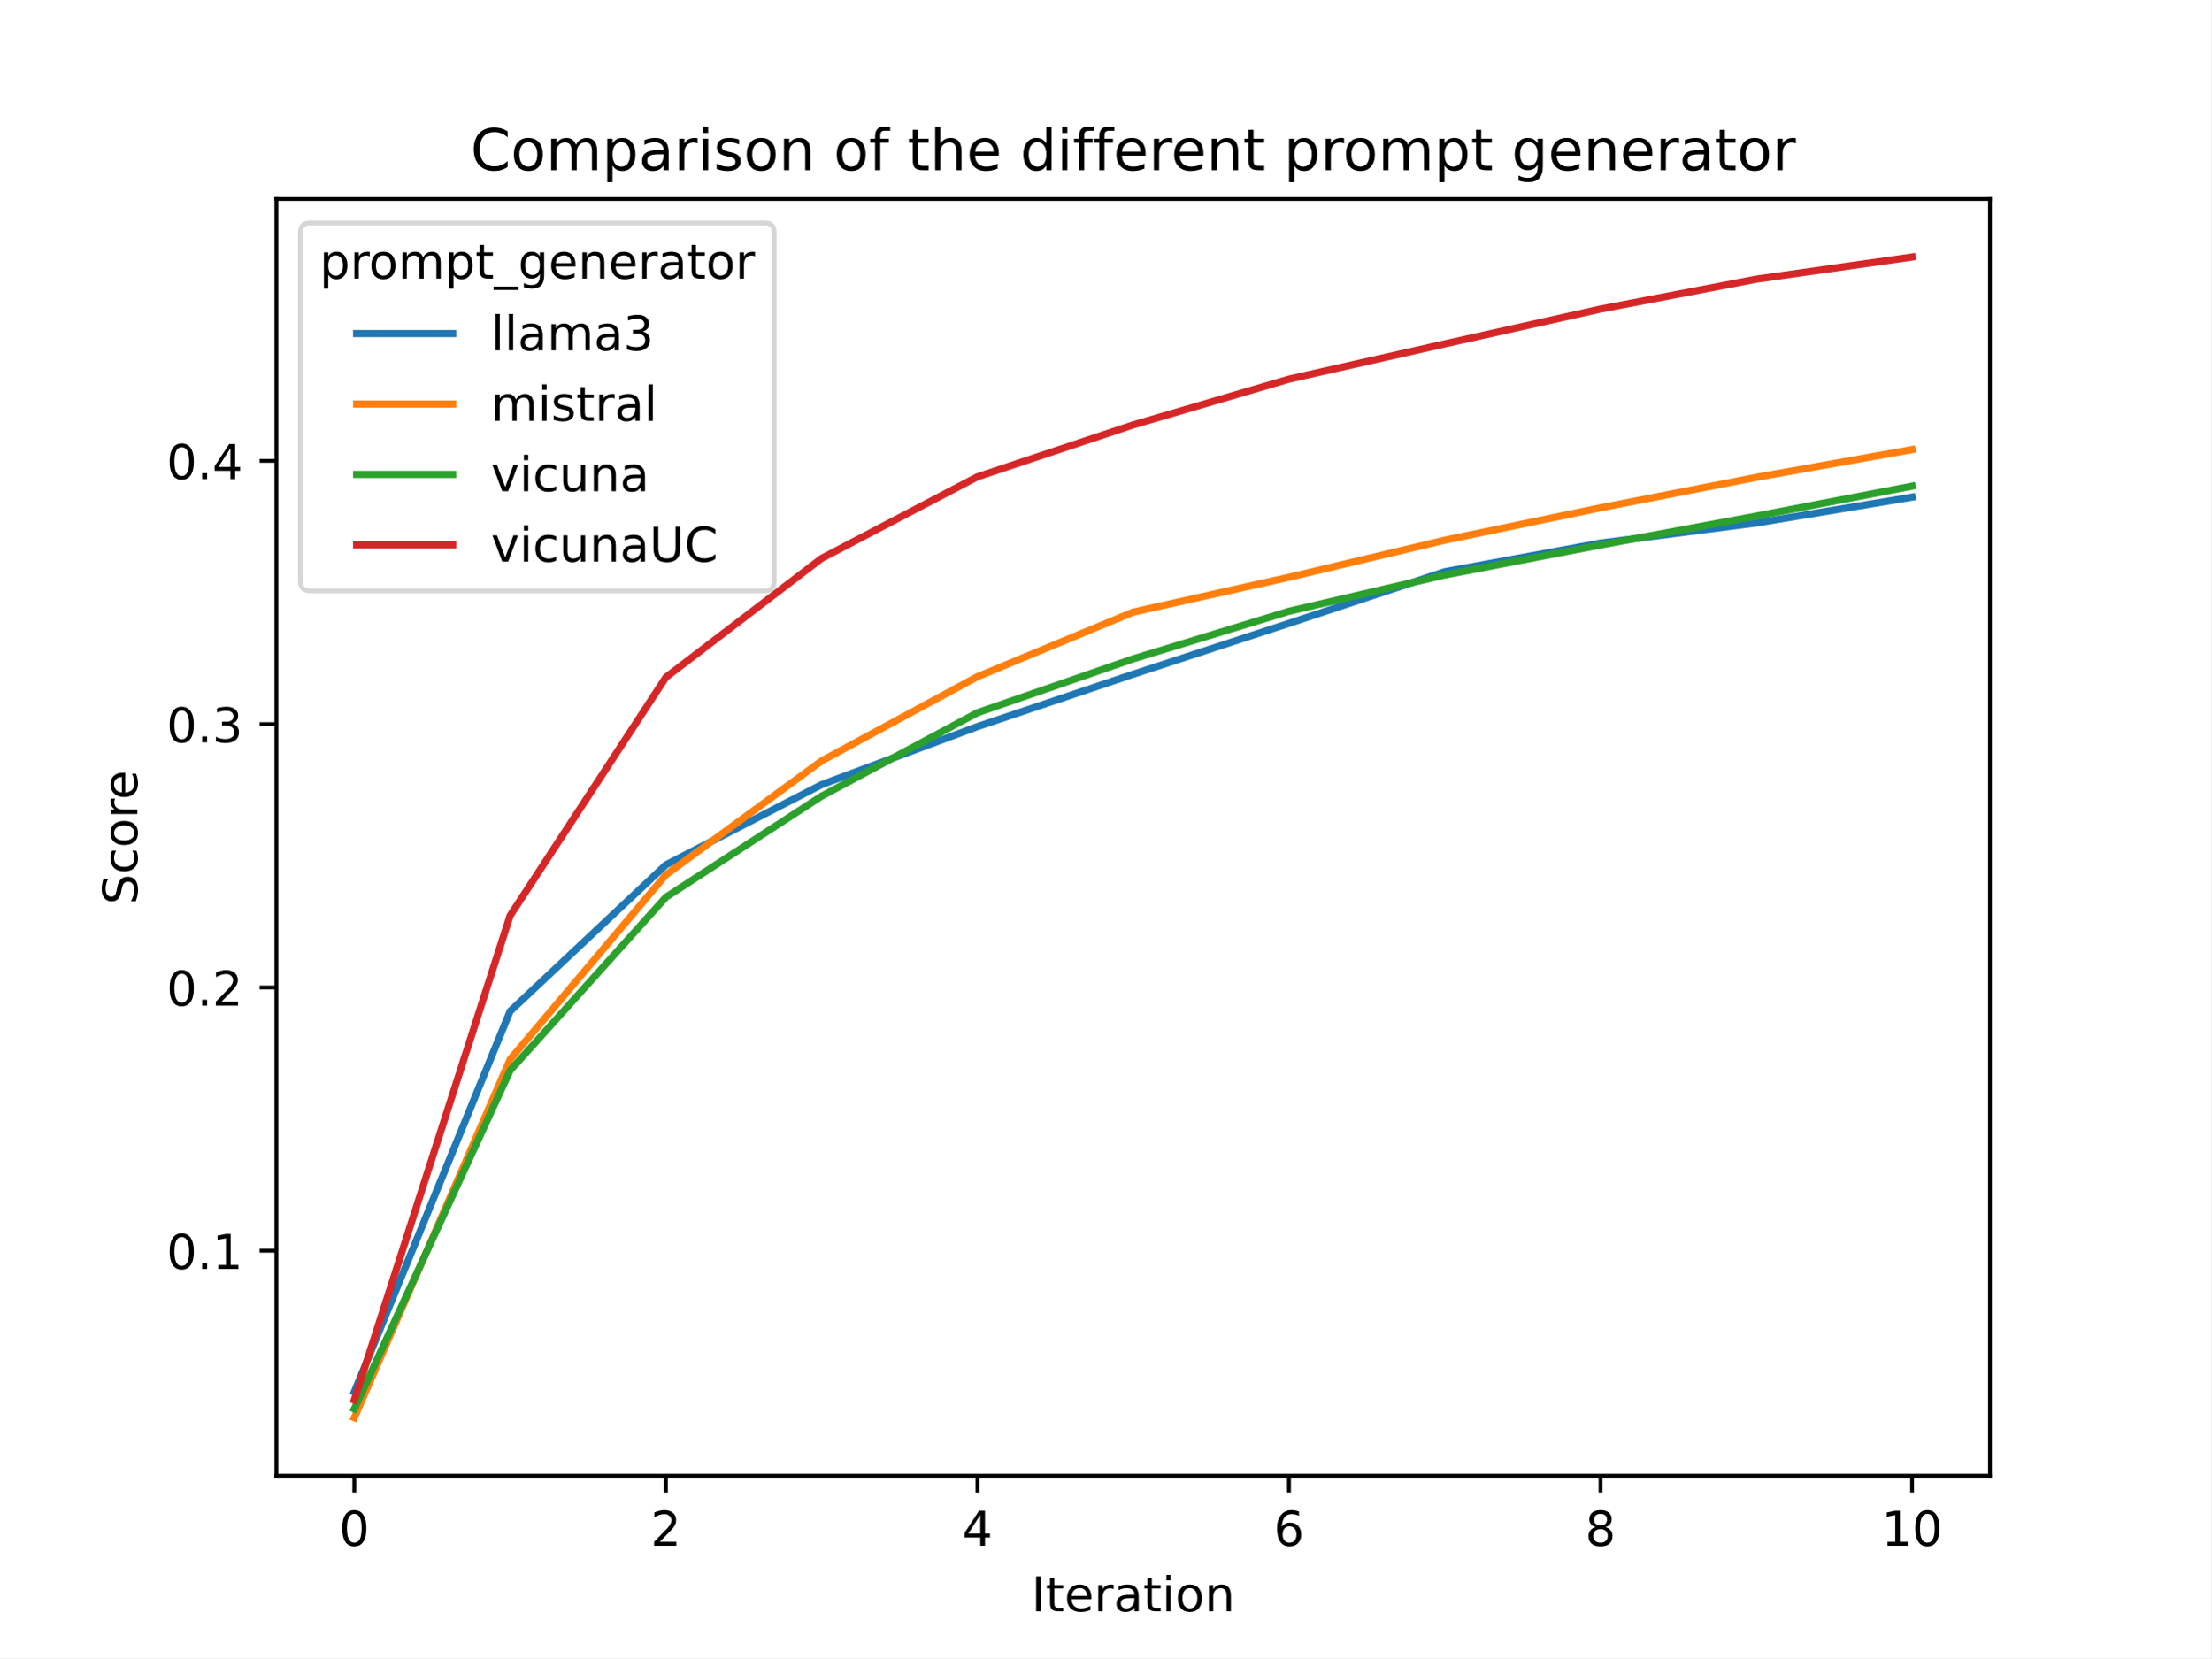
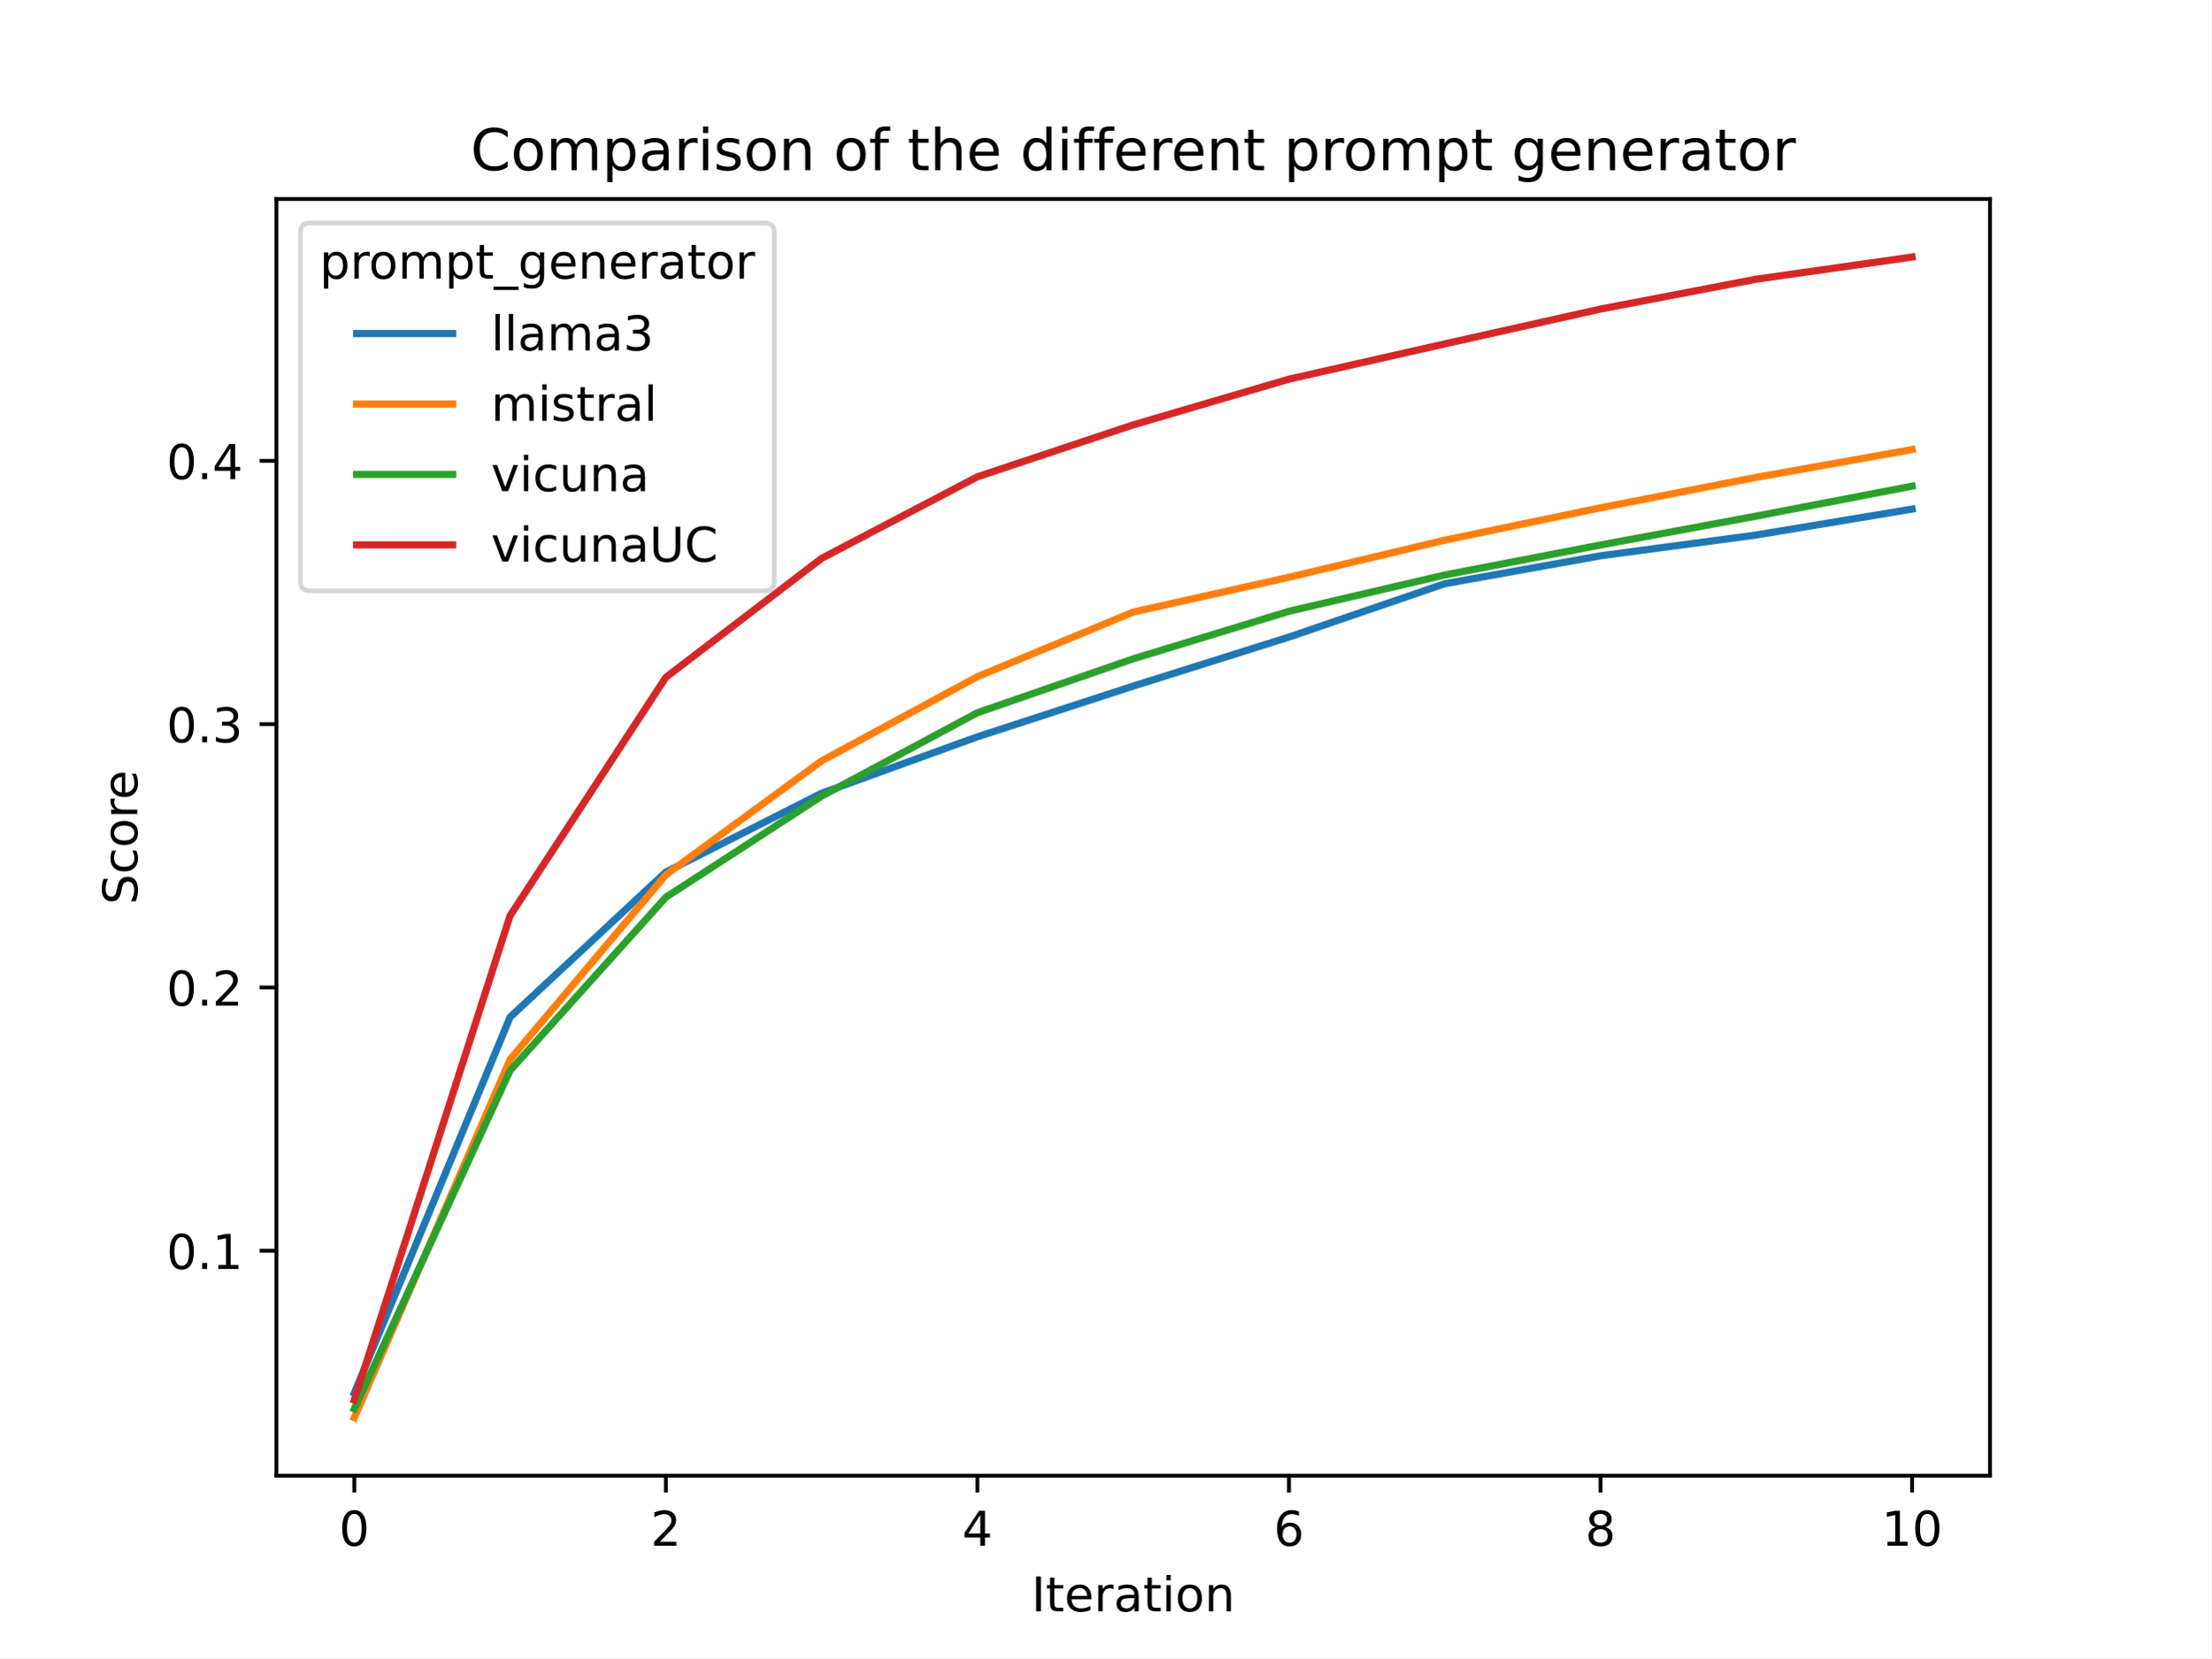
<svg xmlns="http://www.w3.org/2000/svg" xmlns:xlink="http://www.w3.org/1999/xlink" width="460.8pt" height="345.6pt" viewBox="0 0 460.8 345.6" version="1.1">
  <defs>
    <style type="text/css">*{stroke-linejoin: round; stroke-linecap: butt}</style>
  </defs>
  <g id="figure_1">
    <g id="patch_1">
      <path d="M 0 345.6  L 460.8 345.6  L 460.8 0  L 0 0  z " style="fill: #ffffff" />
    </g>
    <g id="axes_1">
      <g id="patch_2">
        <path d="M 57.6 307.584  L 414.72 307.584  L 414.72 41.472  L 57.6 41.472  z " style="fill: #ffffff" />
      </g>
      <g id="matplotlib.axis_1">
        <g id="xtick_1">
          <g id="line2d_1">
            <defs>
-               <path id="m74f7c1d418" d="M 0 0  L 0 3.5  " style="stroke: #000000; stroke-width: 0.8" />
-             </defs>
-             <g>
-               <use xlink:href="#m74f7c1d418" x="73.833" y="307.584" style="stroke: #000000; stroke-width: 0.8" />
+               <path id="mef847c585b" d="M 0 0  L 0 3.5  " style="stroke: #000000; stroke-width: 0.8" />
+             </defs>
+             <g>
+               <use xlink:href="#mef847c585b" x="73.833" y="307.584" style="stroke: #000000; stroke-width: 0.8" />
            </g>
          </g>
          <g id="text_1">
            <g transform="translate(70.65148 322.1824) scale(0.1 -0.1)">
              <defs>
                <path id="DejaVuSans-30" d="M 2034 4250  Q 1547 4250 1301 3770  Q 1056 3291 1056 2328  Q 1056 1369 1301 889  Q 1547 409 2034 409  Q 2525 409 2770 889  Q 3016 1369 3016 2328  Q 3016 3291 2770 3770  Q 2525 4250 2034 4250  z M 2034 4750  Q 2819 4750 3233 4129  Q 3647 3509 3647 2328  Q 3647 1150 3233 529  Q 2819 -91 2034 -91  Q 1250 -91 836 529  Q 422 1150 422 2328  Q 422 3509 836 4129  Q 1250 4750 2034 4750  z " transform="scale(0.015625)" />
              </defs>
              <use xlink:href="#DejaVuSans-30" />
            </g>
          </g>
        </g>
        <g id="xtick_2">
          <g id="line2d_2">
            <g>
-               <use xlink:href="#m74f7c1d418" x="138.764" y="307.584" style="stroke: #000000; stroke-width: 0.8" />
+               <use xlink:href="#mef847c585b" x="138.764" y="307.584" style="stroke: #000000; stroke-width: 0.8" />
            </g>
          </g>
          <g id="text_2">
            <g transform="translate(135.5824 322.1824) scale(0.1 -0.1)">
              <defs>
                <path id="DejaVuSans-32" d="M 1228 531  L 3431 531  L 3431 0  L 469 0  L 469 531  Q 828 903 1448 1529  Q 2069 2156 2228 2338  Q 2531 2678 2651 2914  Q 2772 3150 2772 3378  Q 2772 3750 2511 3984  Q 2250 4219 1831 4219  Q 1534 4219 1204 4116  Q 875 4013 500 3803  L 500 4441  Q 881 4594 1212 4672  Q 1544 4750 1819 4750  Q 2544 4750 2975 4387  Q 3406 4025 3406 3419  Q 3406 3131 3298 2873  Q 3191 2616 2906 2266  Q 2828 2175 2409 1742  Q 1991 1309 1228 531  z " transform="scale(0.015625)" />
              </defs>
              <use xlink:href="#DejaVuSans-32" />
            </g>
          </g>
        </g>
        <g id="xtick_3">
          <g id="line2d_3">
            <g>
-               <use xlink:href="#m74f7c1d418" x="203.695" y="307.584" style="stroke: #000000; stroke-width: 0.8" />
+               <use xlink:href="#mef847c585b" x="203.695" y="307.584" style="stroke: #000000; stroke-width: 0.8" />
            </g>
          </g>
          <g id="text_3">
            <g transform="translate(200.5133 322.1824) scale(0.1 -0.1)">
              <defs>
                <path id="DejaVuSans-34" d="M 2419 4116  L 825 1625  L 2419 1625  L 2419 4116  z M 2253 4666  L 3047 4666  L 3047 1625  L 3713 1625  L 3713 1100  L 3047 1100  L 3047 0  L 2419 0  L 2419 1100  L 313 1100  L 313 1709  L 2253 4666  z " transform="scale(0.015625)" />
              </defs>
              <use xlink:href="#DejaVuSans-34" />
            </g>
          </g>
        </g>
        <g id="xtick_4">
          <g id="line2d_4">
            <g>
-               <use xlink:href="#m74f7c1d418" x="268.625" y="307.584" style="stroke: #000000; stroke-width: 0.8" />
+               <use xlink:href="#mef847c585b" x="268.625" y="307.584" style="stroke: #000000; stroke-width: 0.8" />
            </g>
          </g>
          <g id="text_4">
            <g transform="translate(265.4442 322.1824) scale(0.1 -0.1)">
              <defs>
                <path id="DejaVuSans-36" d="M 2113 2584  Q 1688 2584 1439 2293  Q 1191 2003 1191 1497  Q 1191 994 1439 701  Q 1688 409 2113 409  Q 2538 409 2786 701  Q 3034 994 3034 1497  Q 3034 2003 2786 2293  Q 2538 2584 2113 2584  z M 3366 4563  L 3366 3988  Q 3128 4100 2886 4159  Q 2644 4219 2406 4219  Q 1781 4219 1451 3797  Q 1122 3375 1075 2522  Q 1259 2794 1537 2939  Q 1816 3084 2150 3084  Q 2853 3084 3261 2657  Q 3669 2231 3669 1497  Q 3669 778 3244 343  Q 2819 -91 2113 -91  Q 1303 -91 875 529  Q 447 1150 447 2328  Q 447 3434 972 4092  Q 1497 4750 2381 4750  Q 2619 4750 2861 4703  Q 3103 4656 3366 4563  z " transform="scale(0.015625)" />
              </defs>
              <use xlink:href="#DejaVuSans-36" />
            </g>
          </g>
        </g>
        <g id="xtick_5">
          <g id="line2d_5">
            <g>
-               <use xlink:href="#m74f7c1d418" x="333.556" y="307.584" style="stroke: #000000; stroke-width: 0.8" />
+               <use xlink:href="#mef847c585b" x="333.556" y="307.584" style="stroke: #000000; stroke-width: 0.8" />
            </g>
          </g>
          <g id="text_5">
            <g transform="translate(330.3751 322.1824) scale(0.1 -0.1)">
              <defs>
                <path id="DejaVuSans-38" d="M 2034 2216  Q 1584 2216 1326 1975  Q 1069 1734 1069 1313  Q 1069 891 1326 650  Q 1584 409 2034 409  Q 2484 409 2743 651  Q 3003 894 3003 1313  Q 3003 1734 2745 1975  Q 2488 2216 2034 2216  z M 1403 2484  Q 997 2584 770 2862  Q 544 3141 544 3541  Q 544 4100 942 4425  Q 1341 4750 2034 4750  Q 2731 4750 3128 4425  Q 3525 4100 3525 3541  Q 3525 3141 3298 2862  Q 3072 2584 2669 2484  Q 3125 2378 3379 2068  Q 3634 1759 3634 1313  Q 3634 634 3220 271  Q 2806 -91 2034 -91  Q 1263 -91 848 271  Q 434 634 434 1313  Q 434 1759 690 2068  Q 947 2378 1403 2484  z M 1172 3481  Q 1172 3119 1398 2916  Q 1625 2713 2034 2713  Q 2441 2713 2670 2916  Q 2900 3119 2900 3481  Q 2900 3844 2670 4047  Q 2441 4250 2034 4250  Q 1625 4250 1398 4047  Q 1172 3844 1172 3481  z " transform="scale(0.015625)" />
              </defs>
              <use xlink:href="#DejaVuSans-38" />
            </g>
          </g>
        </g>
        <g id="xtick_6">
          <g id="line2d_6">
            <g>
-               <use xlink:href="#m74f7c1d418" x="398.487" y="307.584" style="stroke: #000000; stroke-width: 0.8" />
+               <use xlink:href="#mef847c585b" x="398.487" y="307.584" style="stroke: #000000; stroke-width: 0.8" />
            </g>
          </g>
          <g id="text_6">
            <g transform="translate(392.1248 322.1824) scale(0.1 -0.1)">
              <defs>
                <path id="DejaVuSans-31" d="M 794 531  L 1825 531  L 1825 4091  L 703 3866  L 703 4441  L 1819 4666  L 2450 4666  L 2450 531  L 3481 531  L 3481 0  L 794 0  L 794 531  z " transform="scale(0.015625)" />
              </defs>
              <use xlink:href="#DejaVuSans-31" />
              <use xlink:href="#DejaVuSans-30" x="63.623" />
            </g>
          </g>
        </g>
        <g id="text_7">
          <g transform="translate(214.9514 335.8606) scale(0.1 -0.1)">
            <defs>
              <path id="DejaVuSans-49" d="M 628 4666  L 1259 4666  L 1259 0  L 628 0  L 628 4666  z " transform="scale(0.015625)" />
              <path id="DejaVuSans-74" d="M 1172 4494  L 1172 3500  L 2356 3500  L 2356 3053  L 1172 3053  L 1172 1153  Q 1172 725 1289 603  Q 1406 481 1766 481  L 2356 481  L 2356 0  L 1766 0  Q 1100 0 847 248  Q 594 497 594 1153  L 594 3053  L 172 3053  L 172 3500  L 594 3500  L 594 4494  L 1172 4494  z " transform="scale(0.015625)" />
              <path id="DejaVuSans-65" d="M 3597 1894  L 3597 1613  L 953 1613  Q 991 1019 1311 708  Q 1631 397 2203 397  Q 2534 397 2845 478  Q 3156 559 3463 722  L 3463 178  Q 3153 47 2828 -22  Q 2503 -91 2169 -91  Q 1331 -91 842 396  Q 353 884 353 1716  Q 353 2575 817 3079  Q 1281 3584 2069 3584  Q 2775 3584 3186 3129  Q 3597 2675 3597 1894  z M 3022 2063  Q 3016 2534 2758 2815  Q 2500 3097 2075 3097  Q 1594 3097 1305 2825  Q 1016 2553 972 2059  L 3022 2063  z " transform="scale(0.015625)" />
              <path id="DejaVuSans-72" d="M 2631 2963  Q 2534 3019 2420 3045  Q 2306 3072 2169 3072  Q 1681 3072 1420 2755  Q 1159 2438 1159 1844  L 1159 0  L 581 0  L 581 3500  L 1159 3500  L 1159 2956  Q 1341 3275 1631 3429  Q 1922 3584 2338 3584  Q 2397 3584 2469 3576  Q 2541 3569 2628 3553  L 2631 2963  z " transform="scale(0.015625)" />
              <path id="DejaVuSans-61" d="M 2194 1759  Q 1497 1759 1228 1600  Q 959 1441 959 1056  Q 959 750 1161 570  Q 1363 391 1709 391  Q 2188 391 2477 730  Q 2766 1069 2766 1631  L 2766 1759  L 2194 1759  z M 3341 1997  L 3341 0  L 2766 0  L 2766 531  Q 2569 213 2275 61  Q 1981 -91 1556 -91  Q 1019 -91 701 211  Q 384 513 384 1019  Q 384 1609 779 1909  Q 1175 2209 1959 2209  L 2766 2209  L 2766 2266  Q 2766 2663 2505 2880  Q 2244 3097 1772 3097  Q 1472 3097 1187 3025  Q 903 2953 641 2809  L 641 3341  Q 956 3463 1253 3523  Q 1550 3584 1831 3584  Q 2591 3584 2966 3190  Q 3341 2797 3341 1997  z " transform="scale(0.015625)" />
              <path id="DejaVuSans-69" d="M 603 3500  L 1178 3500  L 1178 0  L 603 0  L 603 3500  z M 603 4863  L 1178 4863  L 1178 4134  L 603 4134  L 603 4863  z " transform="scale(0.015625)" />
              <path id="DejaVuSans-6f" d="M 1959 3097  Q 1497 3097 1228 2736  Q 959 2375 959 1747  Q 959 1119 1226 758  Q 1494 397 1959 397  Q 2419 397 2687 759  Q 2956 1122 2956 1747  Q 2956 2369 2687 2733  Q 2419 3097 1959 3097  z M 1959 3584  Q 2709 3584 3137 3096  Q 3566 2609 3566 1747  Q 3566 888 3137 398  Q 2709 -91 1959 -91  Q 1206 -91 779 398  Q 353 888 353 1747  Q 353 2609 779 3096  Q 1206 3584 1959 3584  z " transform="scale(0.015625)" />
              <path id="DejaVuSans-6e" d="M 3513 2113  L 3513 0  L 2938 0  L 2938 2094  Q 2938 2591 2744 2837  Q 2550 3084 2163 3084  Q 1697 3084 1428 2787  Q 1159 2491 1159 1978  L 1159 0  L 581 0  L 581 3500  L 1159 3500  L 1159 2956  Q 1366 3272 1645 3428  Q 1925 3584 2291 3584  Q 2894 3584 3203 3211  Q 3513 2838 3513 2113  z " transform="scale(0.015625)" />
            </defs>
            <use xlink:href="#DejaVuSans-49" />
            <use xlink:href="#DejaVuSans-74" x="29.492" />
            <use xlink:href="#DejaVuSans-65" x="68.701" />
            <use xlink:href="#DejaVuSans-72" x="130.225" />
            <use xlink:href="#DejaVuSans-61" x="171.338" />
            <use xlink:href="#DejaVuSans-74" x="232.617" />
            <use xlink:href="#DejaVuSans-69" x="271.826" />
            <use xlink:href="#DejaVuSans-6f" x="299.609" />
            <use xlink:href="#DejaVuSans-6e" x="360.791" />
          </g>
        </g>
      </g>
      <g id="matplotlib.axis_2">
        <g id="ytick_1">
          <g id="line2d_7">
            <defs>
-               <path id="mfa4c8dba3c" d="M 0 0  L -3.5 0  " style="stroke: #000000; stroke-width: 0.8" />
-             </defs>
-             <g>
-               <use xlink:href="#mfa4c8dba3c" x="57.6" y="260.695" style="stroke: #000000; stroke-width: 0.8" />
+               <path id="m223b8b2525" d="M 0 0  L -3.5 0  " style="stroke: #000000; stroke-width: 0.8" />
+             </defs>
+             <g>
+               <use xlink:href="#m223b8b2525" x="57.6" y="260.695" style="stroke: #000000; stroke-width: 0.8" />
            </g>
          </g>
          <g id="text_8">
            <g transform="translate(34.69687 264.4941) scale(0.1 -0.1)">
              <defs>
                <path id="DejaVuSans-2e" d="M 684 794  L 1344 794  L 1344 0  L 684 0  L 684 794  z " transform="scale(0.015625)" />
              </defs>
              <use xlink:href="#DejaVuSans-30" />
              <use xlink:href="#DejaVuSans-2e" x="63.623" />
              <use xlink:href="#DejaVuSans-31" x="95.41" />
            </g>
          </g>
        </g>
        <g id="ytick_2">
          <g id="line2d_8">
            <g>
-               <use xlink:href="#mfa4c8dba3c" x="57.6" y="205.813" style="stroke: #000000; stroke-width: 0.8" />
+               <use xlink:href="#m223b8b2525" x="57.6" y="205.813" style="stroke: #000000; stroke-width: 0.8" />
            </g>
          </g>
          <g id="text_9">
            <g transform="translate(34.69687 209.6122) scale(0.1 -0.1)">
              <use xlink:href="#DejaVuSans-30" />
              <use xlink:href="#DejaVuSans-2e" x="63.623" />
              <use xlink:href="#DejaVuSans-32" x="95.41" />
            </g>
          </g>
        </g>
        <g id="ytick_3">
          <g id="line2d_9">
            <g>
-               <use xlink:href="#mfa4c8dba3c" x="57.6" y="150.931" style="stroke: #000000; stroke-width: 0.8" />
+               <use xlink:href="#m223b8b2525" x="57.6" y="150.931" style="stroke: #000000; stroke-width: 0.8" />
            </g>
          </g>
          <g id="text_10">
            <g transform="translate(34.69687 154.7302) scale(0.1 -0.1)">
              <defs>
                <path id="DejaVuSans-33" d="M 2597 2516  Q 3050 2419 3304 2112  Q 3559 1806 3559 1356  Q 3559 666 3084 287  Q 2609 -91 1734 -91  Q 1441 -91 1130 -33  Q 819 25 488 141  L 488 750  Q 750 597 1062 519  Q 1375 441 1716 441  Q 2309 441 2620 675  Q 2931 909 2931 1356  Q 2931 1769 2642 2001  Q 2353 2234 1838 2234  L 1294 2234  L 1294 2753  L 1863 2753  Q 2328 2753 2575 2939  Q 2822 3125 2822 3475  Q 2822 3834 2567 4026  Q 2313 4219 1838 4219  Q 1578 4219 1281 4162  Q 984 4106 628 3988  L 628 4550  Q 988 4650 1302 4700  Q 1616 4750 1894 4750  Q 2613 4750 3031 4423  Q 3450 4097 3450 3541  Q 3450 3153 3228 2886  Q 3006 2619 2597 2516  z " transform="scale(0.015625)" />
              </defs>
              <use xlink:href="#DejaVuSans-30" />
              <use xlink:href="#DejaVuSans-2e" x="63.623" />
              <use xlink:href="#DejaVuSans-33" x="95.41" />
            </g>
          </g>
        </g>
        <g id="ytick_4">
          <g id="line2d_10">
            <g>
-               <use xlink:href="#mfa4c8dba3c" x="57.6" y="96.049" style="stroke: #000000; stroke-width: 0.8" />
+               <use xlink:href="#m223b8b2525" x="57.6" y="96.049" style="stroke: #000000; stroke-width: 0.8" />
            </g>
          </g>
          <g id="text_11">
            <g transform="translate(34.69687 99.84828) scale(0.1 -0.1)">
              <use xlink:href="#DejaVuSans-30" />
              <use xlink:href="#DejaVuSans-2e" x="63.623" />
              <use xlink:href="#DejaVuSans-34" x="95.41" />
            </g>
          </g>
        </g>
        <g id="text_12">
          <g transform="translate(28.61719 188.5303) rotate(-90) scale(0.1 -0.1)">
            <defs>
              <path id="DejaVuSans-53" d="M 3425 4513  L 3425 3897  Q 3066 4069 2747 4153  Q 2428 4238 2131 4238  Q 1616 4238 1336 4038  Q 1056 3838 1056 3469  Q 1056 3159 1242 3001  Q 1428 2844 1947 2747  L 2328 2669  Q 3034 2534 3370 2195  Q 3706 1856 3706 1288  Q 3706 609 3251 259  Q 2797 -91 1919 -91  Q 1588 -91 1214 -16  Q 841 59 441 206  L 441 856  Q 825 641 1194 531  Q 1563 422 1919 422  Q 2459 422 2753 634  Q 3047 847 3047 1241  Q 3047 1584 2836 1778  Q 2625 1972 2144 2069  L 1759 2144  Q 1053 2284 737 2584  Q 422 2884 422 3419  Q 422 4038 858 4394  Q 1294 4750 2059 4750  Q 2388 4750 2728 4690  Q 3069 4631 3425 4513  z " transform="scale(0.015625)" />
              <path id="DejaVuSans-63" d="M 3122 3366  L 3122 2828  Q 2878 2963 2633 3030  Q 2388 3097 2138 3097  Q 1578 3097 1268 2742  Q 959 2388 959 1747  Q 959 1106 1268 751  Q 1578 397 2138 397  Q 2388 397 2633 464  Q 2878 531 3122 666  L 3122 134  Q 2881 22 2623 -34  Q 2366 -91 2075 -91  Q 1284 -91 818 406  Q 353 903 353 1747  Q 353 2603 823 3093  Q 1294 3584 2113 3584  Q 2378 3584 2631 3529  Q 2884 3475 3122 3366  z " transform="scale(0.015625)" />
            </defs>
            <use xlink:href="#DejaVuSans-53" />
            <use xlink:href="#DejaVuSans-63" x="63.477" />
            <use xlink:href="#DejaVuSans-6f" x="118.457" />
            <use xlink:href="#DejaVuSans-72" x="179.639" />
            <use xlink:href="#DejaVuSans-65" x="218.502" />
          </g>
        </g>
      </g>
      <g id="line2d_11">
-         <path d="M 73.833 290.135  L 106.298 210.779  L 138.764 180.268  L 171.229 163.536  L 203.695 151.445  L 236.16 140.526  L 268.625 129.92  L 301.091 119.158  L 333.556 113.19  L 366.022 109.001  L 398.487 103.61  " clip-path="url(#p1e34154bec)" style="fill: none; stroke: #1f77b4; stroke-width: 1.5; stroke-linecap: square" />
+         <path d="M 73.833 290.372  L 106.298 212.004  L 138.764 181.764  L 171.229 165.33  L 203.695 153.57  L 236.16 143.001  L 268.625 132.78  L 301.091 121.659  L 333.556 115.841  L 366.022 111.503  L 398.487 106.106  " clip-path="url(#p09aaef5e84)" style="fill: none; stroke: #1f77b4; stroke-width: 1.5; stroke-linecap: square" />
      </g>
      <g id="line2d_12">
-         <path d="M 73.833 295.488  L 106.298 220.822  L 138.764 182.337  L 171.229 158.589  L 203.695 141.039  L 236.16 127.573  L 268.625 120.312  L 301.091 112.585  L 333.556 105.833  L 366.022 99.483  L 398.487 93.697  " clip-path="url(#p1e34154bec)" style="fill: none; stroke: #ff7f0e; stroke-width: 1.5; stroke-linecap: square" />
+         <path d="M 73.833 295.488  L 106.298 220.822  L 138.764 182.337  L 171.229 158.589  L 203.695 141.039  L 236.16 127.573  L 268.625 120.312  L 301.091 112.585  L 333.556 105.833  L 366.022 99.483  L 398.487 93.697  " clip-path="url(#p09aaef5e84)" style="fill: none; stroke: #ff7f0e; stroke-width: 1.5; stroke-linecap: square" />
      </g>
      <g id="line2d_13">
-         <path d="M 73.833 293.661  L 106.298 223.135  L 138.764 187.013  L 171.229 165.937  L 203.695 148.551  L 236.16 137.32  L 268.625 127.405  L 301.091 119.838  L 333.556 113.585  L 366.022 107.561  L 398.487 101.324  " clip-path="url(#p1e34154bec)" style="fill: none; stroke: #2ca02c; stroke-width: 1.5; stroke-linecap: square" />
+         <path d="M 73.833 293.661  L 106.298 223.135  L 138.764 187.013  L 171.229 165.937  L 203.695 148.551  L 236.16 137.32  L 268.625 127.405  L 301.091 119.838  L 333.556 113.585  L 366.022 107.561  L 398.487 101.324  " clip-path="url(#p09aaef5e84)" style="fill: none; stroke: #2ca02c; stroke-width: 1.5; stroke-linecap: square" />
      </g>
      <g id="line2d_14">
-         <path d="M 73.833 291.81  L 106.298 190.859  L 138.764 141.176  L 171.229 116.374  L 203.695 99.373  L 236.16 88.552  L 268.625 79.02  L 301.091 71.671  L 333.556 64.409  L 366.022 58.182  L 398.487 53.568  " clip-path="url(#p1e34154bec)" style="fill: none; stroke: #d62728; stroke-width: 1.5; stroke-linecap: square" />
+         <path d="M 73.833 291.81  L 106.298 190.859  L 138.764 141.176  L 171.229 116.374  L 203.695 99.373  L 236.16 88.552  L 268.625 79.02  L 301.091 71.671  L 333.556 64.409  L 366.022 58.182  L 398.487 53.568  " clip-path="url(#p09aaef5e84)" style="fill: none; stroke: #d62728; stroke-width: 1.5; stroke-linecap: square" />
      </g>
      <g id="patch_3">
        <path d="M 57.6 307.584  L 57.6 41.472  " style="fill: none; stroke: #000000; stroke-width: 0.8; stroke-linejoin: miter; stroke-linecap: square" />
      </g>
      <g id="patch_4">
        <path d="M 414.72 307.584  L 414.72 41.472  " style="fill: none; stroke: #000000; stroke-width: 0.8; stroke-linejoin: miter; stroke-linecap: square" />
      </g>
      <g id="patch_5">
        <path d="M 57.6 307.584  L 414.72 307.584  " style="fill: none; stroke: #000000; stroke-width: 0.8; stroke-linejoin: miter; stroke-linecap: square" />
      </g>
      <g id="patch_6">
        <path d="M 57.6 41.472  L 414.72 41.472  " style="fill: none; stroke: #000000; stroke-width: 0.8; stroke-linejoin: miter; stroke-linecap: square" />
      </g>
      <g id="text_13">
        <g transform="translate(98.055 35.472) scale(0.12 -0.12)">
          <defs>
            <path id="DejaVuSans-43" d="M 4122 4306  L 4122 3641  Q 3803 3938 3442 4084  Q 3081 4231 2675 4231  Q 1875 4231 1450 3742  Q 1025 3253 1025 2328  Q 1025 1406 1450 917  Q 1875 428 2675 428  Q 3081 428 3442 575  Q 3803 722 4122 1019  L 4122 359  Q 3791 134 3420 21  Q 3050 -91 2638 -91  Q 1578 -91 968 557  Q 359 1206 359 2328  Q 359 3453 968 4101  Q 1578 4750 2638 4750  Q 3056 4750 3426 4639  Q 3797 4528 4122 4306  z " transform="scale(0.015625)" />
            <path id="DejaVuSans-6d" d="M 3328 2828  Q 3544 3216 3844 3400  Q 4144 3584 4550 3584  Q 5097 3584 5394 3201  Q 5691 2819 5691 2113  L 5691 0  L 5113 0  L 5113 2094  Q 5113 2597 4934 2840  Q 4756 3084 4391 3084  Q 3944 3084 3684 2787  Q 3425 2491 3425 1978  L 3425 0  L 2847 0  L 2847 2094  Q 2847 2600 2669 2842  Q 2491 3084 2119 3084  Q 1678 3084 1418 2786  Q 1159 2488 1159 1978  L 1159 0  L 581 0  L 581 3500  L 1159 3500  L 1159 2956  Q 1356 3278 1631 3431  Q 1906 3584 2284 3584  Q 2666 3584 2933 3390  Q 3200 3197 3328 2828  z " transform="scale(0.015625)" />
            <path id="DejaVuSans-70" d="M 1159 525  L 1159 -1331  L 581 -1331  L 581 3500  L 1159 3500  L 1159 2969  Q 1341 3281 1617 3432  Q 1894 3584 2278 3584  Q 2916 3584 3314 3078  Q 3713 2572 3713 1747  Q 3713 922 3314 415  Q 2916 -91 2278 -91  Q 1894 -91 1617 61  Q 1341 213 1159 525  z M 3116 1747  Q 3116 2381 2855 2742  Q 2594 3103 2138 3103  Q 1681 3103 1420 2742  Q 1159 2381 1159 1747  Q 1159 1113 1420 752  Q 1681 391 2138 391  Q 2594 391 2855 752  Q 3116 1113 3116 1747  z " transform="scale(0.015625)" />
            <path id="DejaVuSans-73" d="M 2834 3397  L 2834 2853  Q 2591 2978 2328 3040  Q 2066 3103 1784 3103  Q 1356 3103 1142 2972  Q 928 2841 928 2578  Q 928 2378 1081 2264  Q 1234 2150 1697 2047  L 1894 2003  Q 2506 1872 2764 1633  Q 3022 1394 3022 966  Q 3022 478 2636 193  Q 2250 -91 1575 -91  Q 1294 -91 989 -36  Q 684 19 347 128  L 347 722  Q 666 556 975 473  Q 1284 391 1588 391  Q 1994 391 2212 530  Q 2431 669 2431 922  Q 2431 1156 2273 1281  Q 2116 1406 1581 1522  L 1381 1569  Q 847 1681 609 1914  Q 372 2147 372 2553  Q 372 3047 722 3315  Q 1072 3584 1716 3584  Q 2034 3584 2315 3537  Q 2597 3491 2834 3397  z " transform="scale(0.015625)" />
            <path id="DejaVuSans-20" transform="scale(0.015625)" />
            <path id="DejaVuSans-66" d="M 2375 4863  L 2375 4384  L 1825 4384  Q 1516 4384 1395 4259  Q 1275 4134 1275 3809  L 1275 3500  L 2222 3500  L 2222 3053  L 1275 3053  L 1275 0  L 697 0  L 697 3053  L 147 3053  L 147 3500  L 697 3500  L 697 3744  Q 697 4328 969 4595  Q 1241 4863 1831 4863  L 2375 4863  z " transform="scale(0.015625)" />
            <path id="DejaVuSans-68" d="M 3513 2113  L 3513 0  L 2938 0  L 2938 2094  Q 2938 2591 2744 2837  Q 2550 3084 2163 3084  Q 1697 3084 1428 2787  Q 1159 2491 1159 1978  L 1159 0  L 581 0  L 581 4863  L 1159 4863  L 1159 2956  Q 1366 3272 1645 3428  Q 1925 3584 2291 3584  Q 2894 3584 3203 3211  Q 3513 2838 3513 2113  z " transform="scale(0.015625)" />
            <path id="DejaVuSans-64" d="M 2906 2969  L 2906 4863  L 3481 4863  L 3481 0  L 2906 0  L 2906 525  Q 2725 213 2448 61  Q 2172 -91 1784 -91  Q 1150 -91 751 415  Q 353 922 353 1747  Q 353 2572 751 3078  Q 1150 3584 1784 3584  Q 2172 3584 2448 3432  Q 2725 3281 2906 2969  z M 947 1747  Q 947 1113 1208 752  Q 1469 391 1925 391  Q 2381 391 2643 752  Q 2906 1113 2906 1747  Q 2906 2381 2643 2742  Q 2381 3103 1925 3103  Q 1469 3103 1208 2742  Q 947 2381 947 1747  z " transform="scale(0.015625)" />
            <path id="DejaVuSans-67" d="M 2906 1791  Q 2906 2416 2648 2759  Q 2391 3103 1925 3103  Q 1463 3103 1205 2759  Q 947 2416 947 1791  Q 947 1169 1205 825  Q 1463 481 1925 481  Q 2391 481 2648 825  Q 2906 1169 2906 1791  z M 3481 434  Q 3481 -459 3084 -895  Q 2688 -1331 1869 -1331  Q 1566 -1331 1297 -1286  Q 1028 -1241 775 -1147  L 775 -588  Q 1028 -725 1275 -790  Q 1522 -856 1778 -856  Q 2344 -856 2625 -561  Q 2906 -266 2906 331  L 2906 616  Q 2728 306 2450 153  Q 2172 0 1784 0  Q 1141 0 747 490  Q 353 981 353 1791  Q 353 2603 747 3093  Q 1141 3584 1784 3584  Q 2172 3584 2450 3431  Q 2728 3278 2906 2969  L 2906 3500  L 3481 3500  L 3481 434  z " transform="scale(0.015625)" />
          </defs>
          <use xlink:href="#DejaVuSans-43" />
          <use xlink:href="#DejaVuSans-6f" x="69.824" />
          <use xlink:href="#DejaVuSans-6d" x="131.006" />
          <use xlink:href="#DejaVuSans-70" x="228.418" />
          <use xlink:href="#DejaVuSans-61" x="291.895" />
          <use xlink:href="#DejaVuSans-72" x="353.174" />
          <use xlink:href="#DejaVuSans-69" x="394.287" />
          <use xlink:href="#DejaVuSans-73" x="422.07" />
          <use xlink:href="#DejaVuSans-6f" x="474.17" />
          <use xlink:href="#DejaVuSans-6e" x="535.352" />
          <use xlink:href="#DejaVuSans-20" x="598.73" />
          <use xlink:href="#DejaVuSans-6f" x="630.518" />
          <use xlink:href="#DejaVuSans-66" x="691.699" />
          <use xlink:href="#DejaVuSans-20" x="726.904" />
          <use xlink:href="#DejaVuSans-74" x="758.691" />
          <use xlink:href="#DejaVuSans-68" x="797.9" />
          <use xlink:href="#DejaVuSans-65" x="861.279" />
          <use xlink:href="#DejaVuSans-20" x="922.803" />
          <use xlink:href="#DejaVuSans-64" x="954.59" />
          <use xlink:href="#DejaVuSans-69" x="1018.066" />
          <use xlink:href="#DejaVuSans-66" x="1045.85" />
          <use xlink:href="#DejaVuSans-66" x="1081.055" />
          <use xlink:href="#DejaVuSans-65" x="1116.26" />
          <use xlink:href="#DejaVuSans-72" x="1177.783" />
          <use xlink:href="#DejaVuSans-65" x="1216.646" />
          <use xlink:href="#DejaVuSans-6e" x="1278.17" />
          <use xlink:href="#DejaVuSans-74" x="1341.549" />
          <use xlink:href="#DejaVuSans-20" x="1380.758" />
          <use xlink:href="#DejaVuSans-70" x="1412.545" />
          <use xlink:href="#DejaVuSans-72" x="1476.021" />
          <use xlink:href="#DejaVuSans-6f" x="1514.885" />
          <use xlink:href="#DejaVuSans-6d" x="1576.066" />
          <use xlink:href="#DejaVuSans-70" x="1673.479" />
          <use xlink:href="#DejaVuSans-74" x="1736.955" />
          <use xlink:href="#DejaVuSans-20" x="1776.164" />
          <use xlink:href="#DejaVuSans-67" x="1807.951" />
          <use xlink:href="#DejaVuSans-65" x="1871.428" />
          <use xlink:href="#DejaVuSans-6e" x="1932.951" />
          <use xlink:href="#DejaVuSans-65" x="1996.33" />
          <use xlink:href="#DejaVuSans-72" x="2057.854" />
          <use xlink:href="#DejaVuSans-61" x="2098.967" />
          <use xlink:href="#DejaVuSans-74" x="2160.246" />
          <use xlink:href="#DejaVuSans-6f" x="2199.455" />
          <use xlink:href="#DejaVuSans-72" x="2260.637" />
        </g>
      </g>
      <g id="legend_1">
        <g id="patch_7">
          <path d="M 64.6 123.141  L 159.344 123.141  Q 161.344 123.141 161.344 121.141  L 161.344 48.472  Q 161.344 46.472 159.344 46.472  L 64.6 46.472  Q 62.6 46.472 62.6 48.472  L 62.6 121.141  Q 62.6 123.141 64.6 123.141  z " style="fill: #ffffff; opacity: 0.8; stroke: #cccccc; stroke-linejoin: miter" />
        </g>
        <g id="text_14">
          <g transform="translate(66.6 58.07044) scale(0.1 -0.1)">
            <defs>
              <path id="DejaVuSans-5f" d="M 3263 -1063  L 3263 -1509  L -63 -1509  L -63 -1063  L 3263 -1063  z " transform="scale(0.015625)" />
            </defs>
            <use xlink:href="#DejaVuSans-70" />
            <use xlink:href="#DejaVuSans-72" x="63.477" />
            <use xlink:href="#DejaVuSans-6f" x="102.34" />
            <use xlink:href="#DejaVuSans-6d" x="163.521" />
            <use xlink:href="#DejaVuSans-70" x="260.934" />
            <use xlink:href="#DejaVuSans-74" x="324.41" />
            <use xlink:href="#DejaVuSans-5f" x="363.619" />
            <use xlink:href="#DejaVuSans-67" x="413.619" />
            <use xlink:href="#DejaVuSans-65" x="477.096" />
            <use xlink:href="#DejaVuSans-6e" x="538.619" />
            <use xlink:href="#DejaVuSans-65" x="601.998" />
            <use xlink:href="#DejaVuSans-72" x="663.521" />
            <use xlink:href="#DejaVuSans-61" x="704.635" />
            <use xlink:href="#DejaVuSans-74" x="765.914" />
            <use xlink:href="#DejaVuSans-6f" x="805.123" />
            <use xlink:href="#DejaVuSans-72" x="866.305" />
          </g>
        </g>
        <g id="line2d_15">
          <path d="M 74.322 69.527  L 84.322 69.527  L 94.322 69.527  " style="fill: none; stroke: #1f77b4; stroke-width: 1.5; stroke-linecap: square" />
        </g>
        <g id="text_15">
          <g transform="translate(102.3219 73.02669) scale(0.1 -0.1)">
            <defs>
              <path id="DejaVuSans-6c" d="M 603 4863  L 1178 4863  L 1178 0  L 603 0  L 603 4863  z " transform="scale(0.015625)" />
            </defs>
            <use xlink:href="#DejaVuSans-6c" />
            <use xlink:href="#DejaVuSans-6c" x="27.783" />
            <use xlink:href="#DejaVuSans-61" x="55.566" />
            <use xlink:href="#DejaVuSans-6d" x="116.846" />
            <use xlink:href="#DejaVuSans-61" x="214.258" />
            <use xlink:href="#DejaVuSans-33" x="275.537" />
          </g>
        </g>
        <g id="line2d_16">
          <path d="M 74.322 84.205  L 84.322 84.205  L 94.322 84.205  " style="fill: none; stroke: #ff7f0e; stroke-width: 1.5; stroke-linecap: square" />
        </g>
        <g id="text_16">
          <g transform="translate(102.3219 87.70481) scale(0.1 -0.1)">
            <use xlink:href="#DejaVuSans-6d" />
            <use xlink:href="#DejaVuSans-69" x="97.412" />
            <use xlink:href="#DejaVuSans-73" x="125.195" />
            <use xlink:href="#DejaVuSans-74" x="177.295" />
            <use xlink:href="#DejaVuSans-72" x="216.504" />
            <use xlink:href="#DejaVuSans-61" x="257.617" />
            <use xlink:href="#DejaVuSans-6c" x="318.896" />
          </g>
        </g>
        <g id="line2d_17">
          <path d="M 74.322 98.883  L 84.322 98.883  L 94.322 98.883  " style="fill: none; stroke: #2ca02c; stroke-width: 1.5; stroke-linecap: square" />
        </g>
        <g id="text_17">
          <g transform="translate(102.3219 102.3829) scale(0.1 -0.1)">
            <defs>
              <path id="DejaVuSans-76" d="M 191 3500  L 800 3500  L 1894 563  L 2988 3500  L 3597 3500  L 2284 0  L 1503 0  L 191 3500  z " transform="scale(0.015625)" />
              <path id="DejaVuSans-75" d="M 544 1381  L 544 3500  L 1119 3500  L 1119 1403  Q 1119 906 1312 657  Q 1506 409 1894 409  Q 2359 409 2629 706  Q 2900 1003 2900 1516  L 2900 3500  L 3475 3500  L 3475 0  L 2900 0  L 2900 538  Q 2691 219 2414 64  Q 2138 -91 1772 -91  Q 1169 -91 856 284  Q 544 659 544 1381  z M 1991 3584  L 1991 3584  z " transform="scale(0.015625)" />
            </defs>
            <use xlink:href="#DejaVuSans-76" />
            <use xlink:href="#DejaVuSans-69" x="59.18" />
            <use xlink:href="#DejaVuSans-63" x="86.963" />
            <use xlink:href="#DejaVuSans-75" x="141.943" />
            <use xlink:href="#DejaVuSans-6e" x="205.322" />
            <use xlink:href="#DejaVuSans-61" x="268.701" />
          </g>
        </g>
        <g id="line2d_18">
          <path d="M 74.322 113.561  L 84.322 113.561  L 94.322 113.561  " style="fill: none; stroke: #d62728; stroke-width: 1.5; stroke-linecap: square" />
        </g>
        <g id="text_18">
          <g transform="translate(102.3219 117.0611) scale(0.1 -0.1)">
            <defs>
              <path id="DejaVuSans-55" d="M 556 4666  L 1191 4666  L 1191 1831  Q 1191 1081 1462 751  Q 1734 422 2344 422  Q 2950 422 3222 751  Q 3494 1081 3494 1831  L 3494 4666  L 4128 4666  L 4128 1753  Q 4128 841 3676 375  Q 3225 -91 2344 -91  Q 1459 -91 1007 375  Q 556 841 556 1753  L 556 4666  z " transform="scale(0.015625)" />
            </defs>
            <use xlink:href="#DejaVuSans-76" />
            <use xlink:href="#DejaVuSans-69" x="59.18" />
            <use xlink:href="#DejaVuSans-63" x="86.963" />
            <use xlink:href="#DejaVuSans-75" x="141.943" />
            <use xlink:href="#DejaVuSans-6e" x="205.322" />
            <use xlink:href="#DejaVuSans-61" x="268.701" />
            <use xlink:href="#DejaVuSans-55" x="329.98" />
            <use xlink:href="#DejaVuSans-43" x="403.174" />
          </g>
        </g>
      </g>
    </g>
  </g>
  <defs>
-     <clipPath id="p1e34154bec">
+     <clipPath id="p09aaef5e84">
      <rect x="57.6" y="41.472" width="357.12" height="266.112" />
    </clipPath>
  </defs>
</svg>
